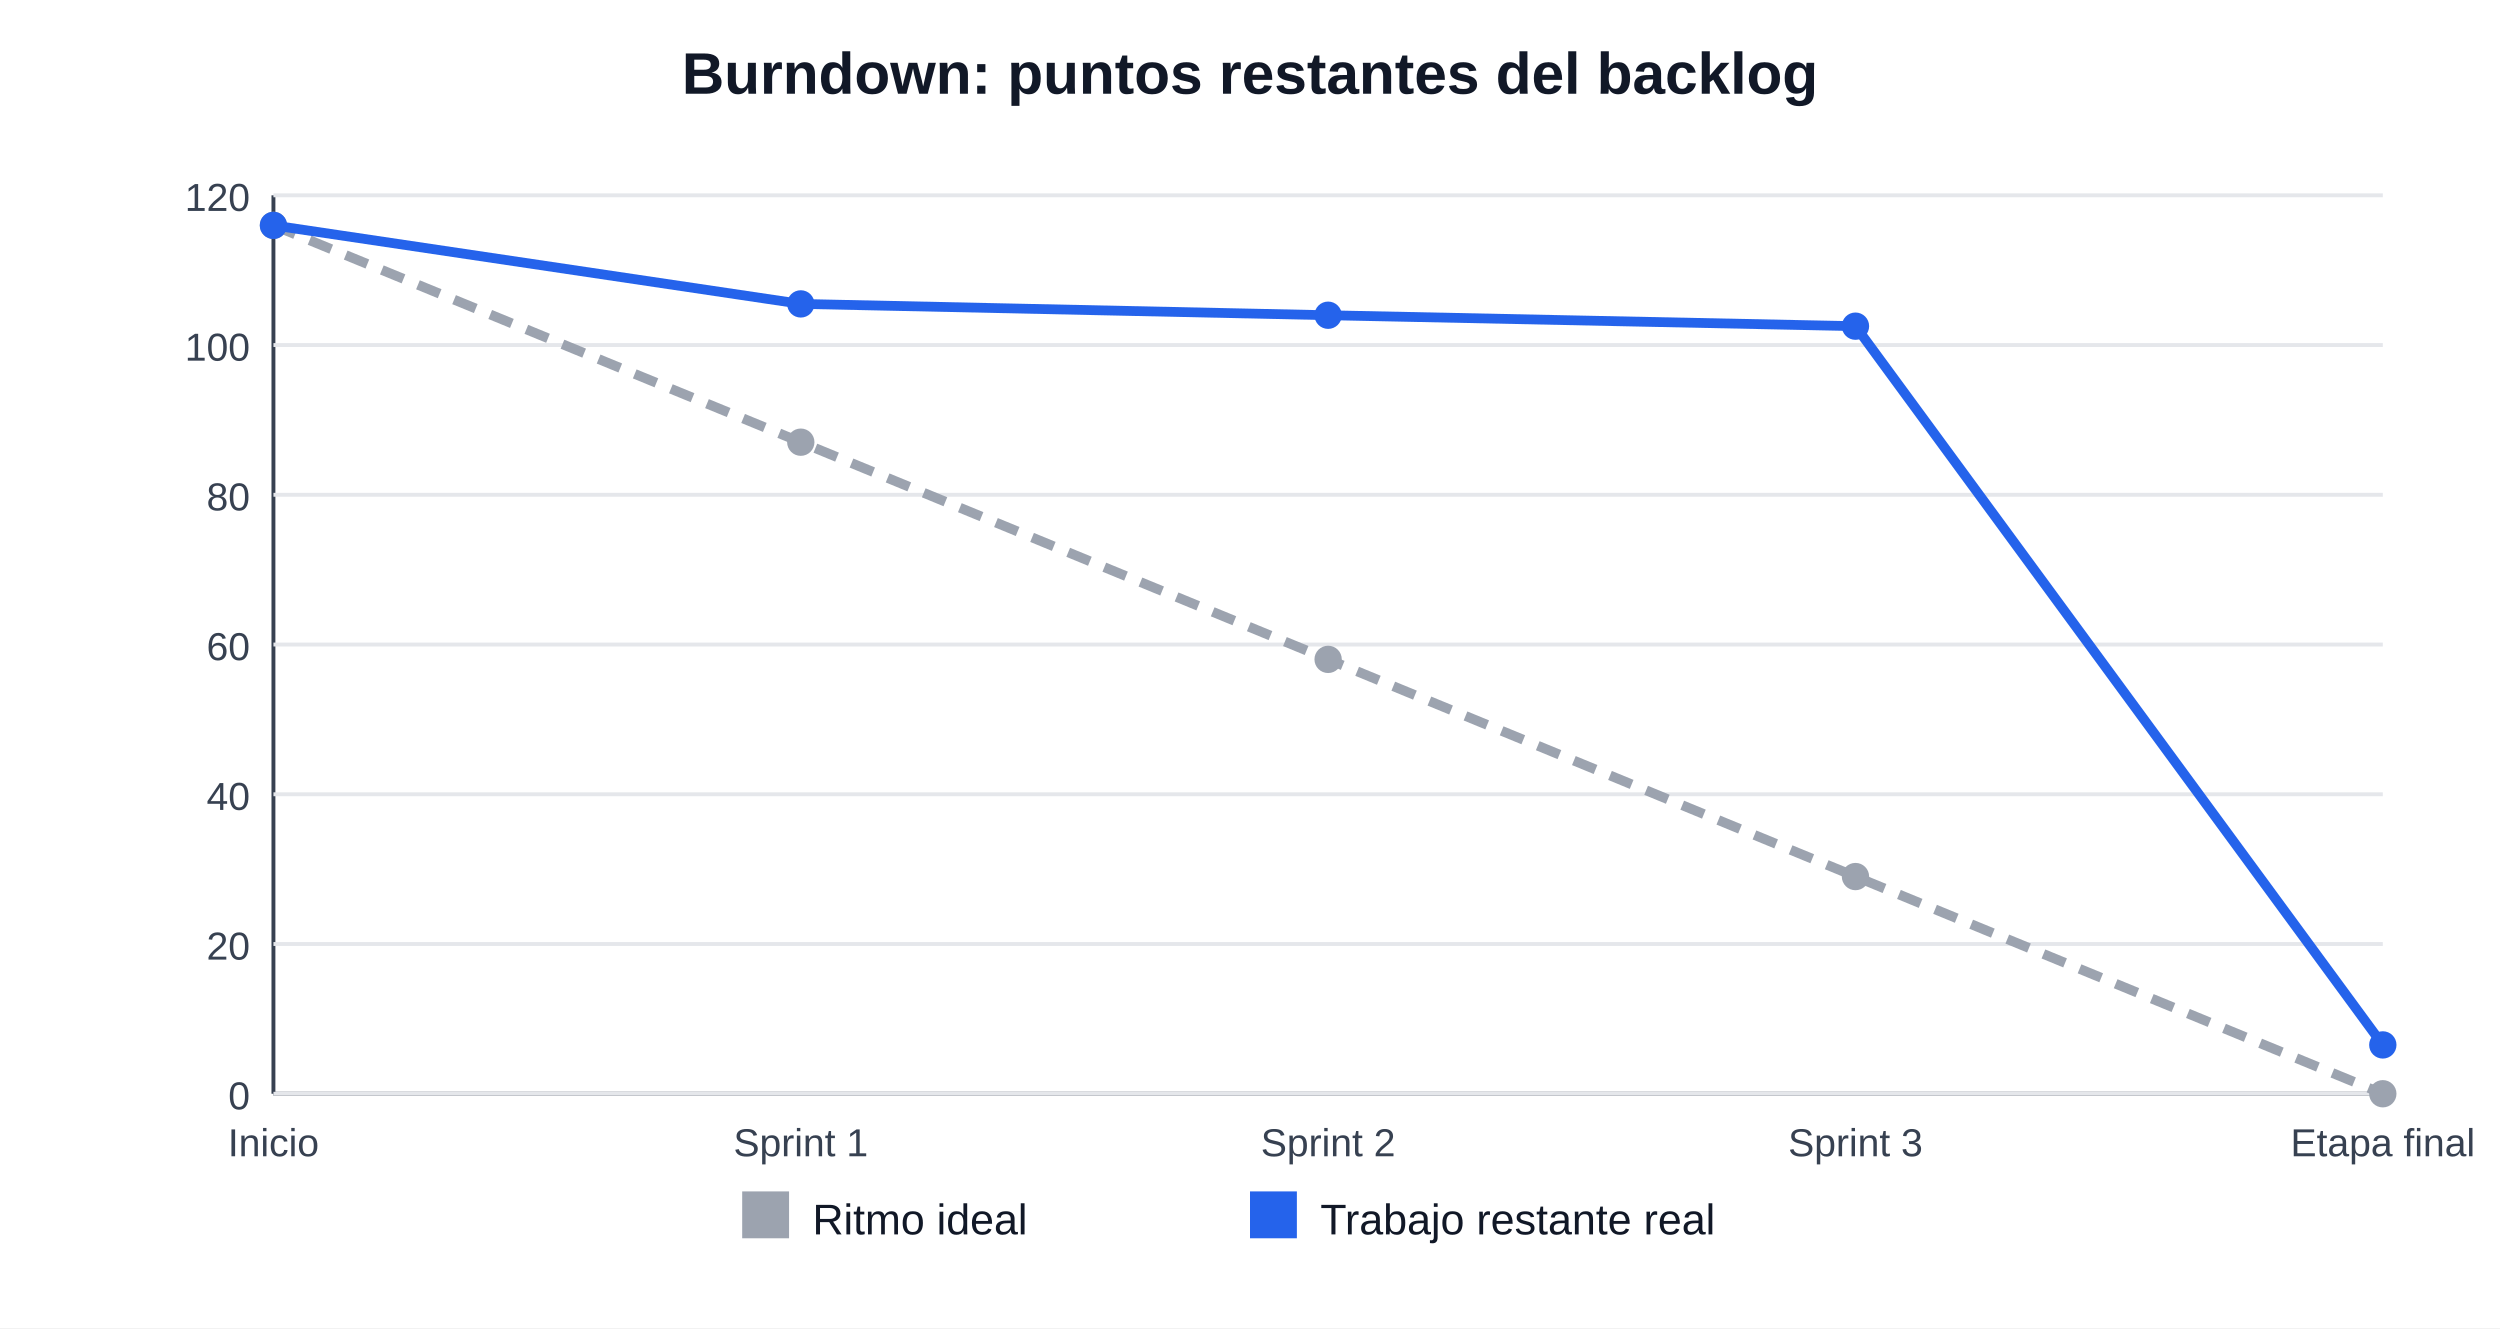
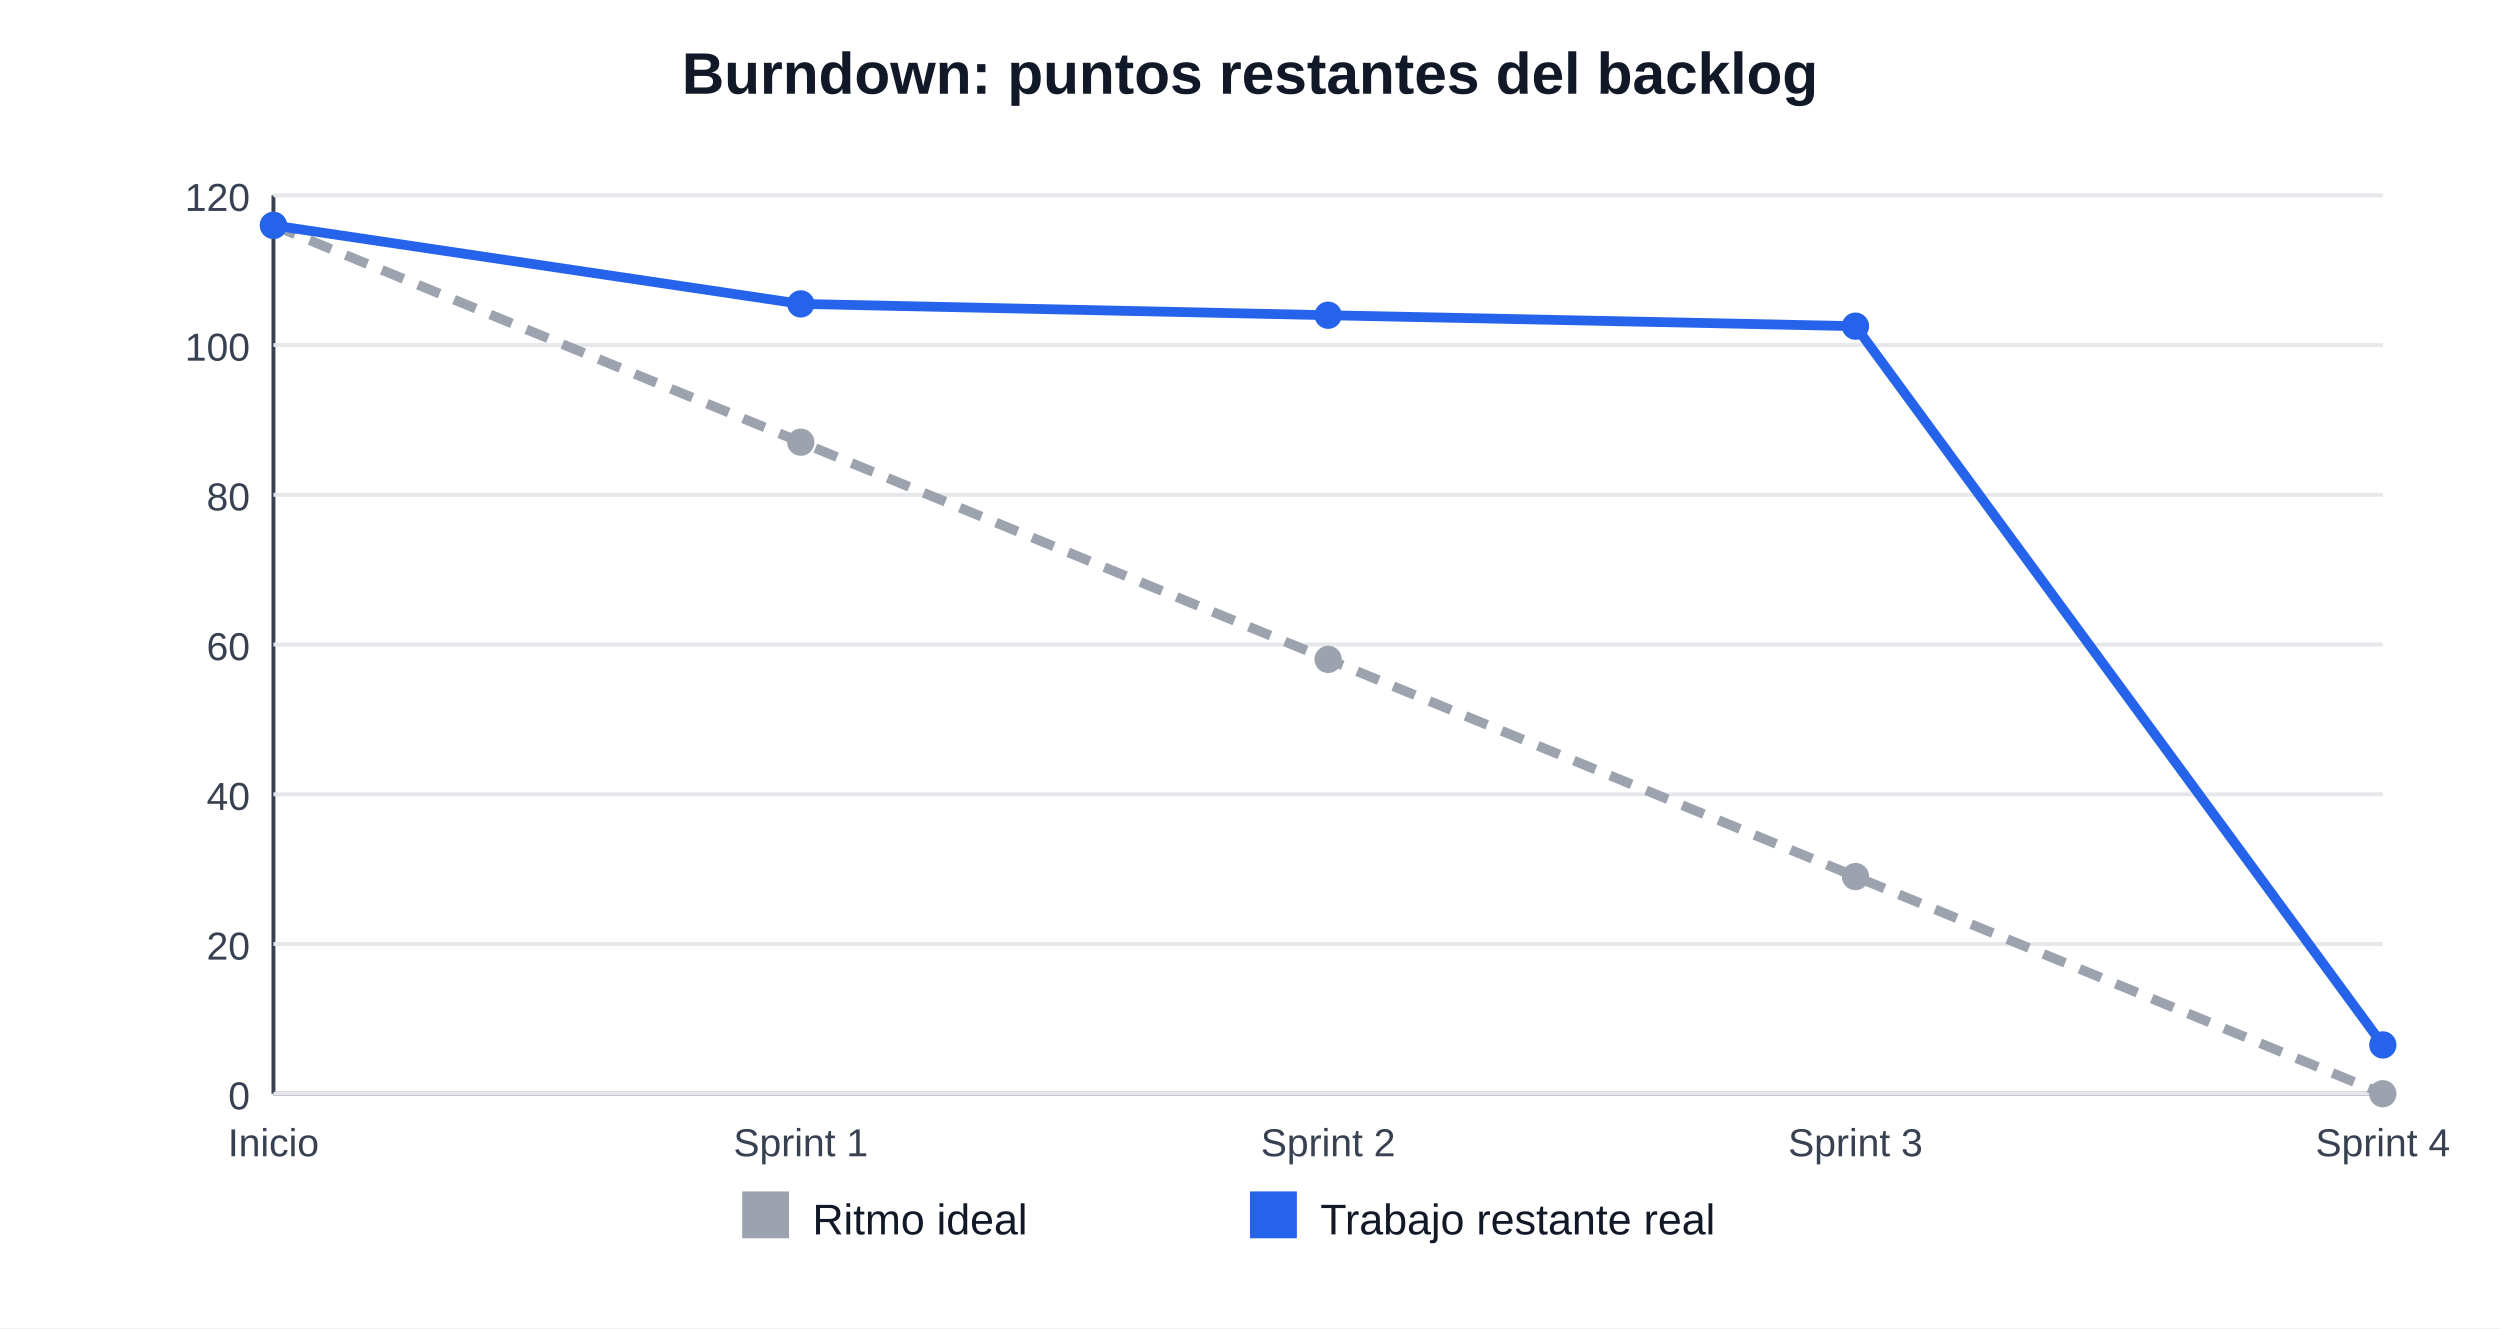
<svg xmlns="http://www.w3.org/2000/svg" viewBox="0 0 640 340" width="640" height="340" font-family="Arial, sans-serif" role="img" aria-label="Burndown: puntos restantes del backlog">
  <rect width="640" height="340" fill="#ffffff" />
  <text x="320.0" y="24" text-anchor="middle" font-size="15" font-weight="bold" fill="#111827">Burndown: puntos restantes del backlog</text>
  <line x1="70" y1="280" x2="610" y2="280" stroke="#374151" />
  <line x1="70" y1="50" x2="70" y2="280" stroke="#374151" />
  <line x1="70" y1="280.0" x2="610" y2="280.0" stroke="#e5e7eb" />
  <text x="64" y="284.0" text-anchor="end" font-size="10" fill="#374151">0</text>
  <line x1="70" y1="241.667" x2="610" y2="241.667" stroke="#e5e7eb" />
  <text x="64" y="245.667" text-anchor="end" font-size="10" fill="#374151">20</text>
  <line x1="70" y1="203.333" x2="610" y2="203.333" stroke="#e5e7eb" />
  <text x="64" y="207.333" text-anchor="end" font-size="10" fill="#374151">40</text>
  <line x1="70" y1="165.0" x2="610" y2="165.0" stroke="#e5e7eb" />
  <text x="64" y="169.0" text-anchor="end" font-size="10" fill="#374151">60</text>
  <line x1="70" y1="126.667" x2="610" y2="126.667" stroke="#e5e7eb" />
  <text x="64" y="130.667" text-anchor="end" font-size="10" fill="#374151">80</text>
  <line x1="70" y1="88.333" x2="610" y2="88.333" stroke="#e5e7eb" />
  <text x="64" y="92.333" text-anchor="end" font-size="10" fill="#374151">100</text>
  <line x1="70" y1="50.0" x2="610" y2="50.0" stroke="#e5e7eb" />
  <text x="64" y="54.0" text-anchor="end" font-size="10" fill="#374151">120</text>
  <text x="70.0" y="296" text-anchor="middle" font-size="10" fill="#374151">Inicio</text>
  <text x="205.0" y="296" text-anchor="middle" font-size="10" fill="#374151">Sprint 1</text>
  <text x="340.0" y="296" text-anchor="middle" font-size="10" fill="#374151">Sprint 2</text>
  <text x="475.0" y="296" text-anchor="middle" font-size="10" fill="#374151">Sprint 3</text>
-   <text x="610.0" y="296" text-anchor="middle" font-size="10" fill="#374151">Etapa final</text>
+   <text x="610.0" y="296" text-anchor="middle" font-size="10" fill="#374151">Sprint 4</text>
  <polyline points="70.0,57.7 205.0,113.2 340.0,168.8 475.0,224.4 610.0,280.0" fill="none" stroke="#9ca3af" stroke-width="2.5" stroke-dasharray="6 4" />
  <circle cx="70.0" cy="57.7" r="3.5" fill="#9ca3af" />
  <circle cx="205.0" cy="113.2" r="3.5" fill="#9ca3af" />
  <circle cx="340.0" cy="168.8" r="3.5" fill="#9ca3af" />
  <circle cx="475.0" cy="224.4" r="3.5" fill="#9ca3af" />
  <circle cx="610.0" cy="280.0" r="3.5" fill="#9ca3af" />
  <polyline points="70.0,57.7 205.0,77.8 340.0,80.7 475.0,83.5 610.0,267.5" fill="none" stroke="#2563eb" stroke-width="2.5" />
  <circle cx="70.0" cy="57.7" r="3.5" fill="#2563eb" />
  <circle cx="205.0" cy="77.8" r="3.5" fill="#2563eb" />
  <circle cx="340.0" cy="80.7" r="3.5" fill="#2563eb" />
  <circle cx="475.0" cy="83.5" r="3.5" fill="#2563eb" />
  <circle cx="610.0" cy="267.5" r="3.5" fill="#2563eb" />
  <rect x="190" y="305" width="12" height="12" fill="#9ca3af" />
  <text x="208" y="316" font-size="11" fill="#111827">Ritmo ideal</text>
  <rect x="320" y="305" width="12" height="12" fill="#2563eb" />
  <text x="338" y="316" font-size="11" fill="#111827">Trabajo restante real</text>
</svg>
